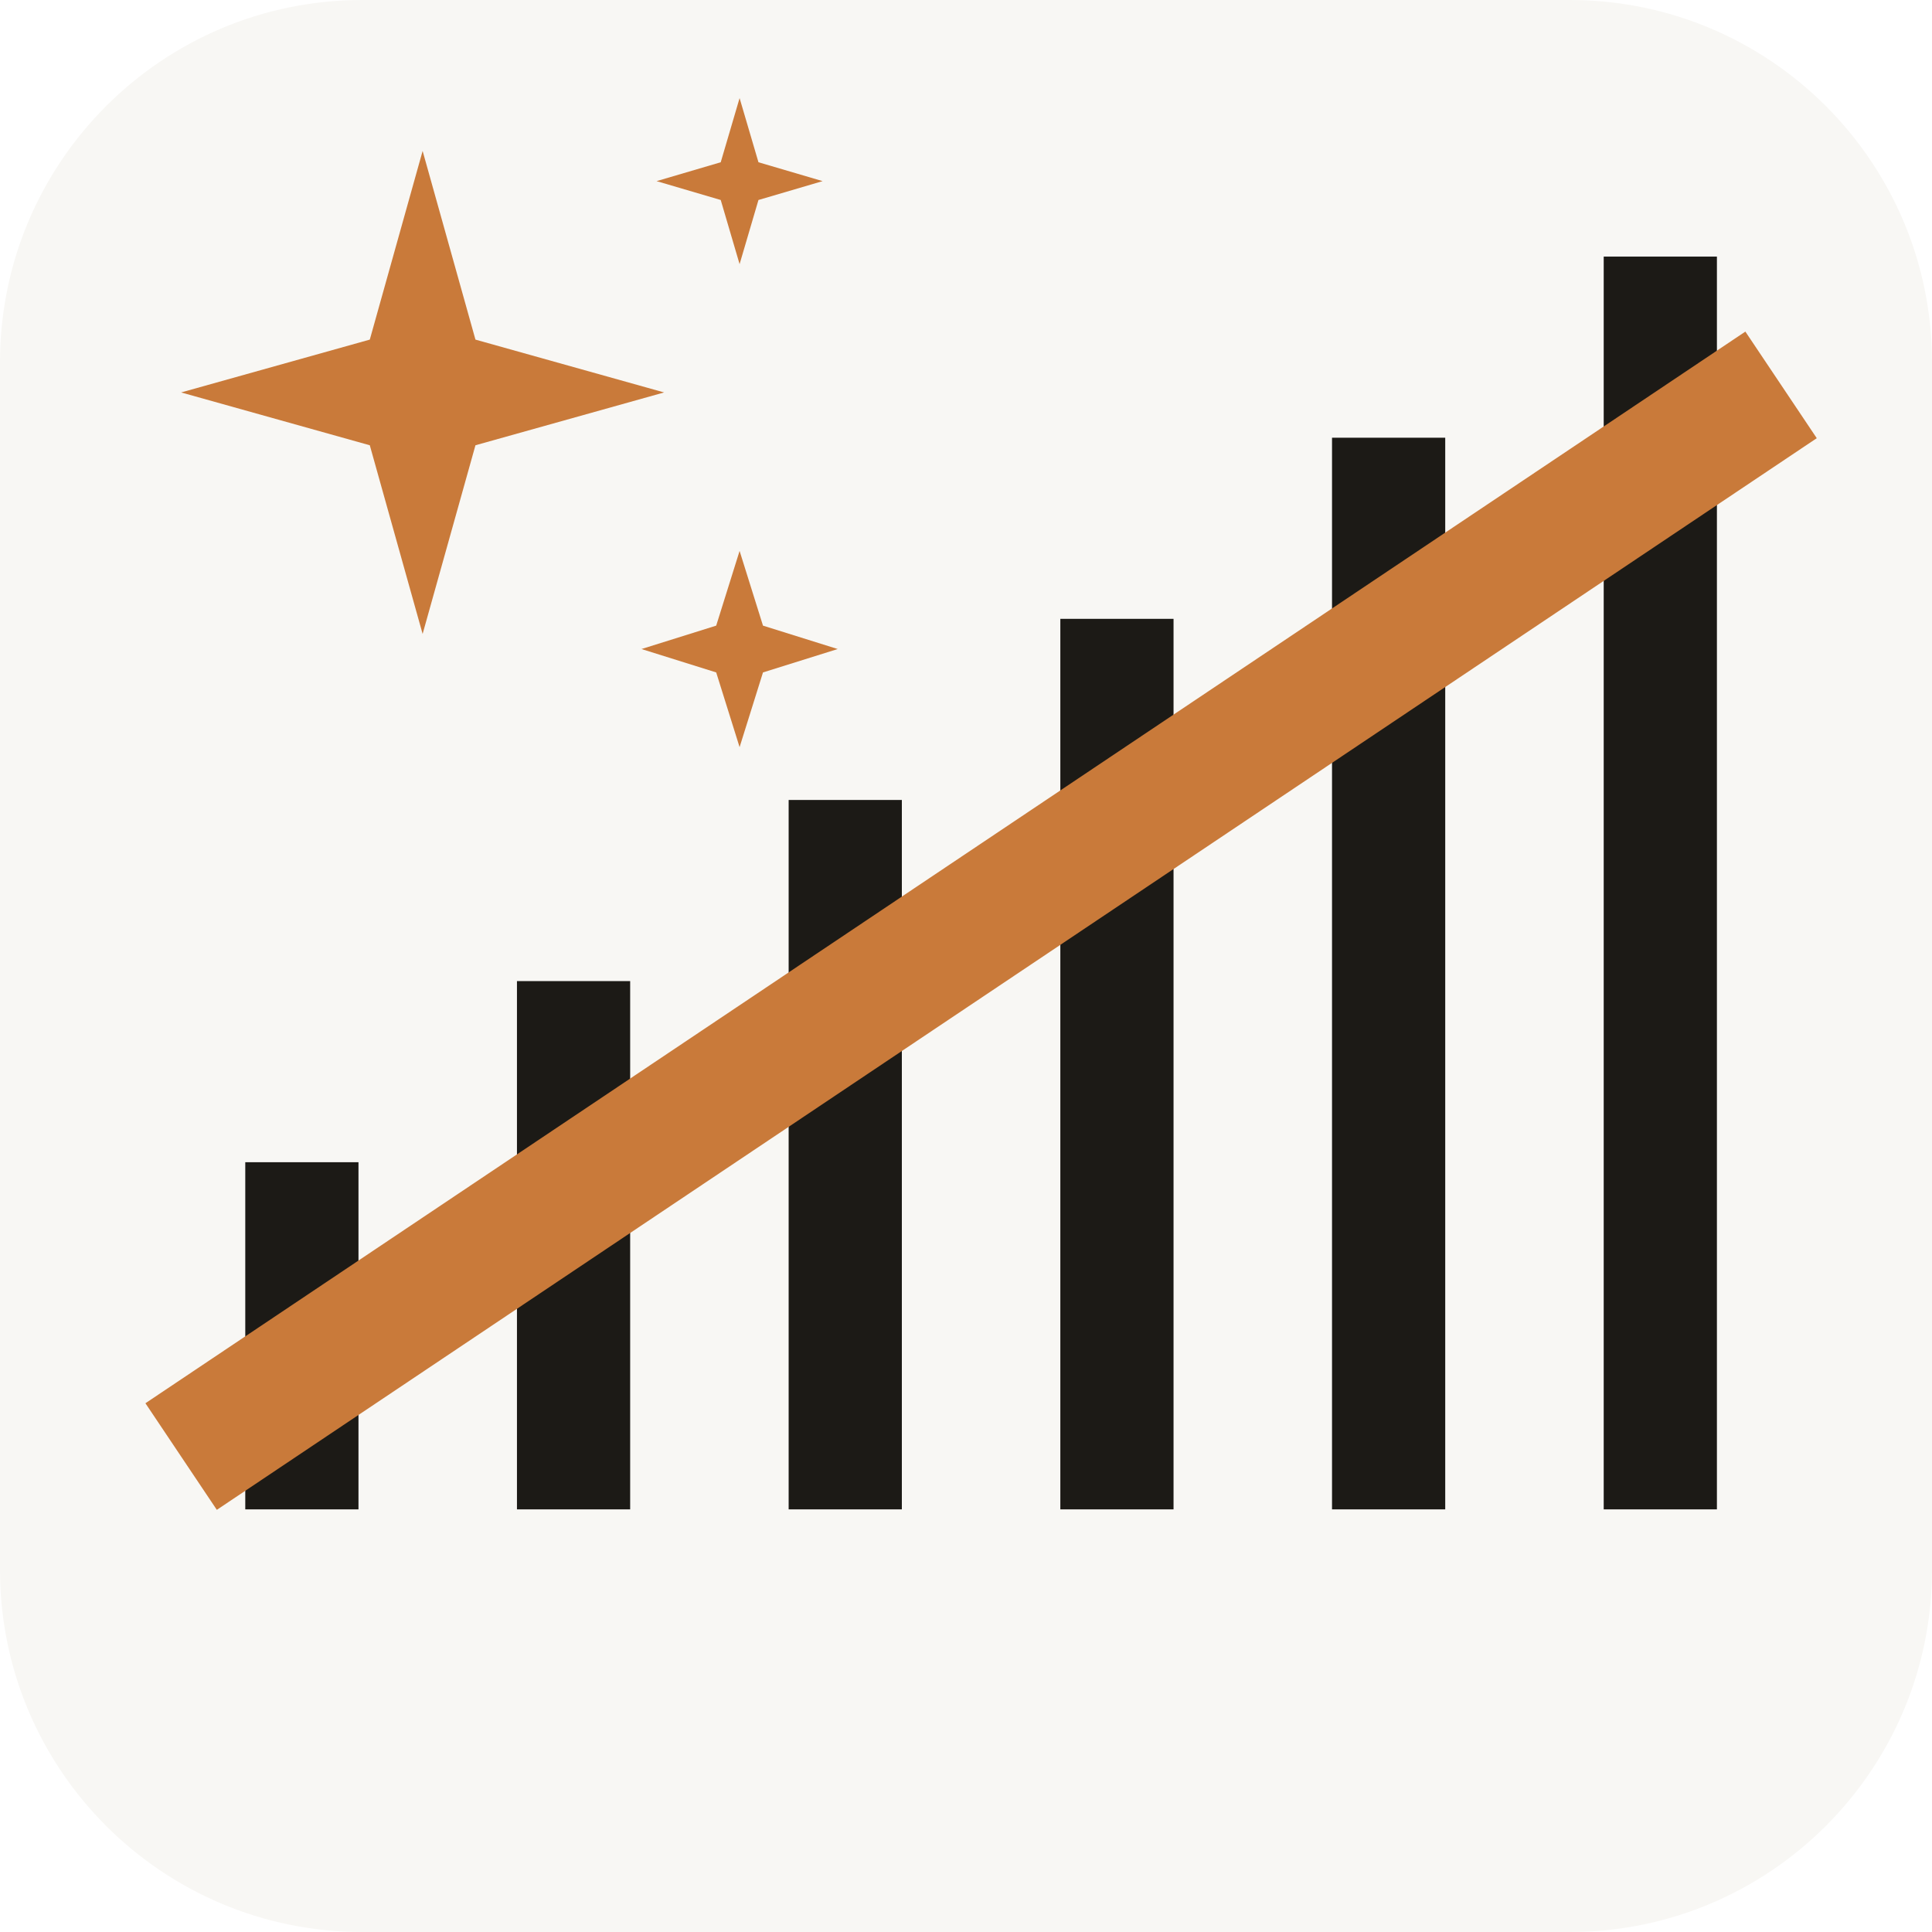
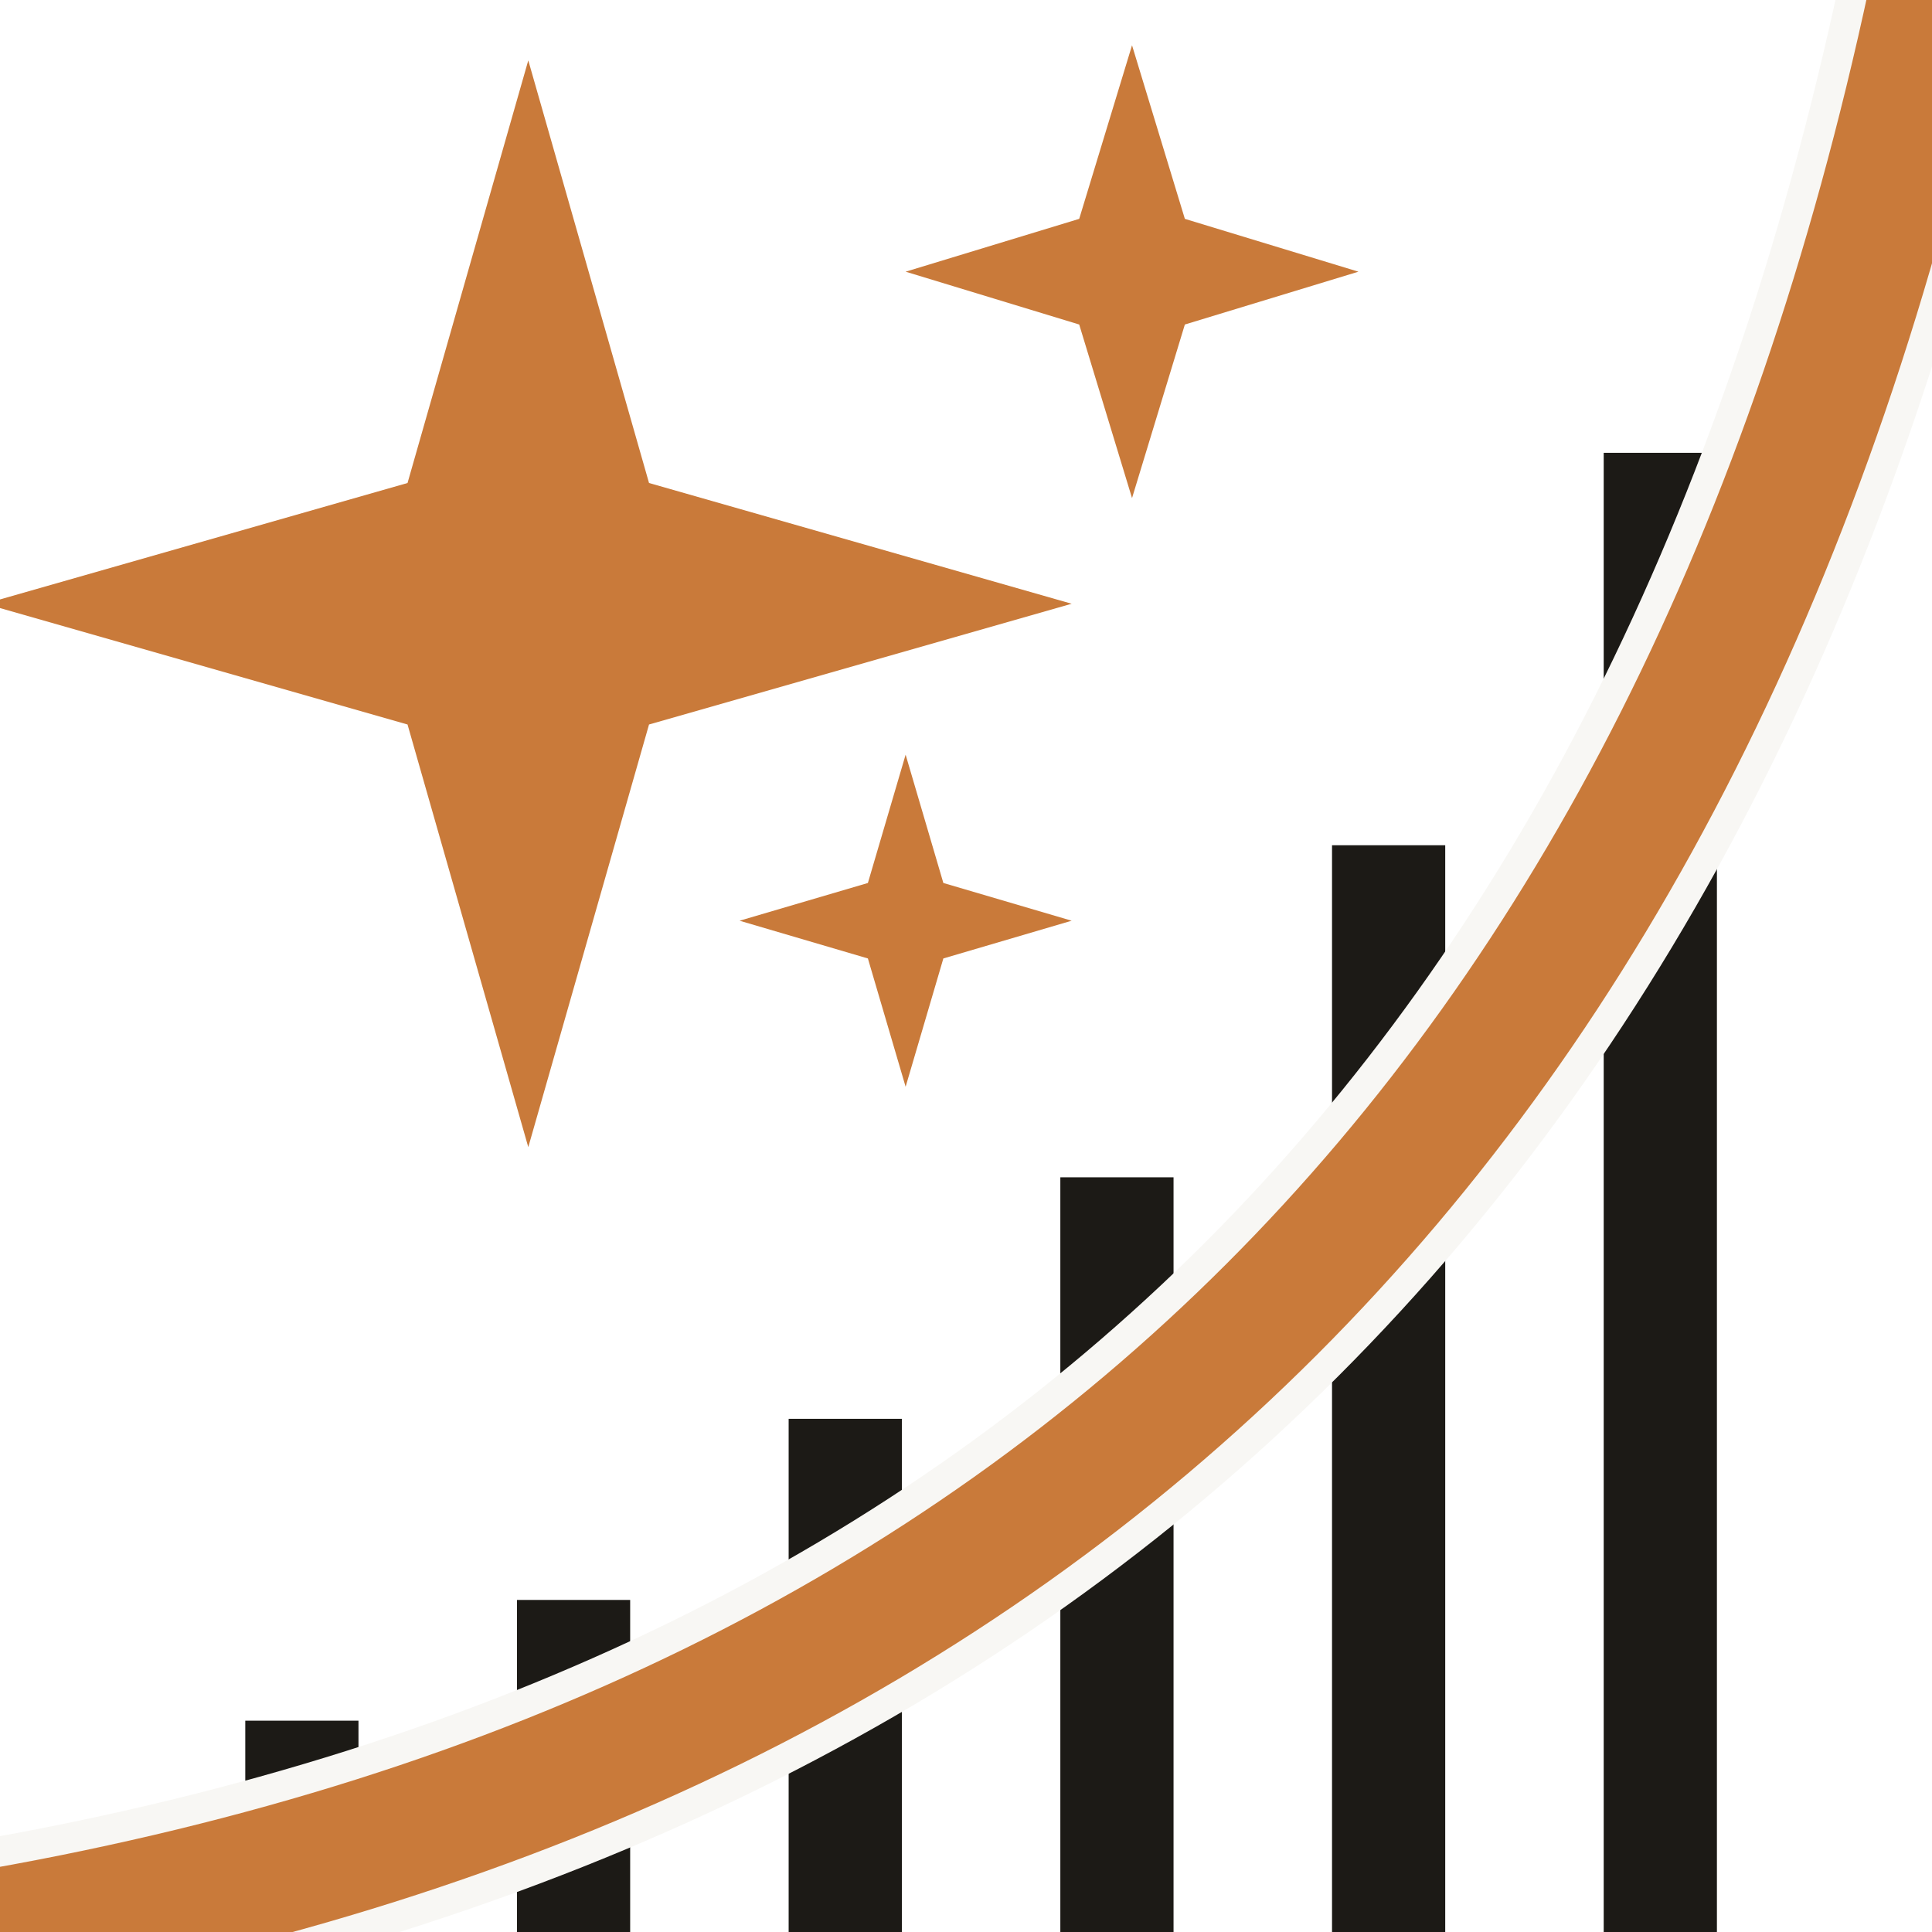
<svg xmlns="http://www.w3.org/2000/svg" viewBox="0 0 256 256" shape-rendering="geometricPrecision">
-   <rect width="256" height="256" rx="48" fill="#f8f7f4" />
-   <g stroke="#1c1a16" stroke-width="15" stroke-linecap="butt" fill="none">
-     <line x1="40" y1="154" x2="40" y2="200" />
-     <line x1="76" y1="130" x2="76" y2="200" />
-     <line x1="112" y1="106" x2="112" y2="200" />
-     <line x1="148" y1="82" x2="148" y2="200" />
-     <line x1="184" y1="58" x2="184" y2="200" />
-     <line x1="220" y1="34" x2="220" y2="200" />
+   <style>
+     .ink { stroke: #1c1a16; }
+     .knock { stroke: #f8f7f4; }
+     @media (prefers-color-scheme: dark) {
+       .ink { stroke: #f3efe7; }
+       .knock { stroke: #16140f; }
+     }
+   </style>
+   <g class="ink" stroke-width="15" stroke-linecap="butt" fill="none">
+     <line x1="40" y1="228" x2="40" y2="256" />
+     <line x1="76" y1="212" x2="76" y2="256" />
+     <line x1="112" y1="188" x2="112" y2="256" />
+     <line x1="148" y1="156" x2="148" y2="256" />
+     <line x1="184" y1="112" x2="184" y2="256" />
+     <line x1="220" y1="60" x2="220" y2="256" />
  </g>
-   <line x1="24" y1="193" x2="236" y2="51" stroke="#c97a3a" stroke-width="17" stroke-linecap="butt" fill="none" />
+   <path class="knock" d="M0 256 Q 209 219 256 0" stroke-width="25" fill="none" stroke-linecap="butt" />
+   <path d="M0 256 Q 209 219 256 0" stroke="#c97a3a" stroke-width="17" fill="none" stroke-linecap="butt" />
  <g fill="#c97a3a">
-     <path d="M56 20 L63 45 L88 52 L63 59 L56 84 L49 59 L24 52 L49 45 Z" />
-     <path d="M98 73 L101.1 82.9 L111 86 L101.1 89.1 L98 99 L94.9 89.1 L85 86 L94.9 82.9 Z" />
-     <path d="M98 13 L100.5 21.5 L109 24 L100.5 26.5 L98 35 L95.5 26.5 L87 24 L95.5 21.5 Z" />
+     <path d="M70 8 L86 64 L142 80 L86 96 L70 152 L54 96 L-2 80 L54 64 Z" />
+     <path d="M150 6 L157 29 L180 36 L157 43 L150 66 L143 43 L120 36 L143 29 Z" />
+     <path d="M120 100 L125 117 L142 122 L125 127 L120 144 L115 127 L98 122 L115 117 Z" />
  </g>
</svg>
